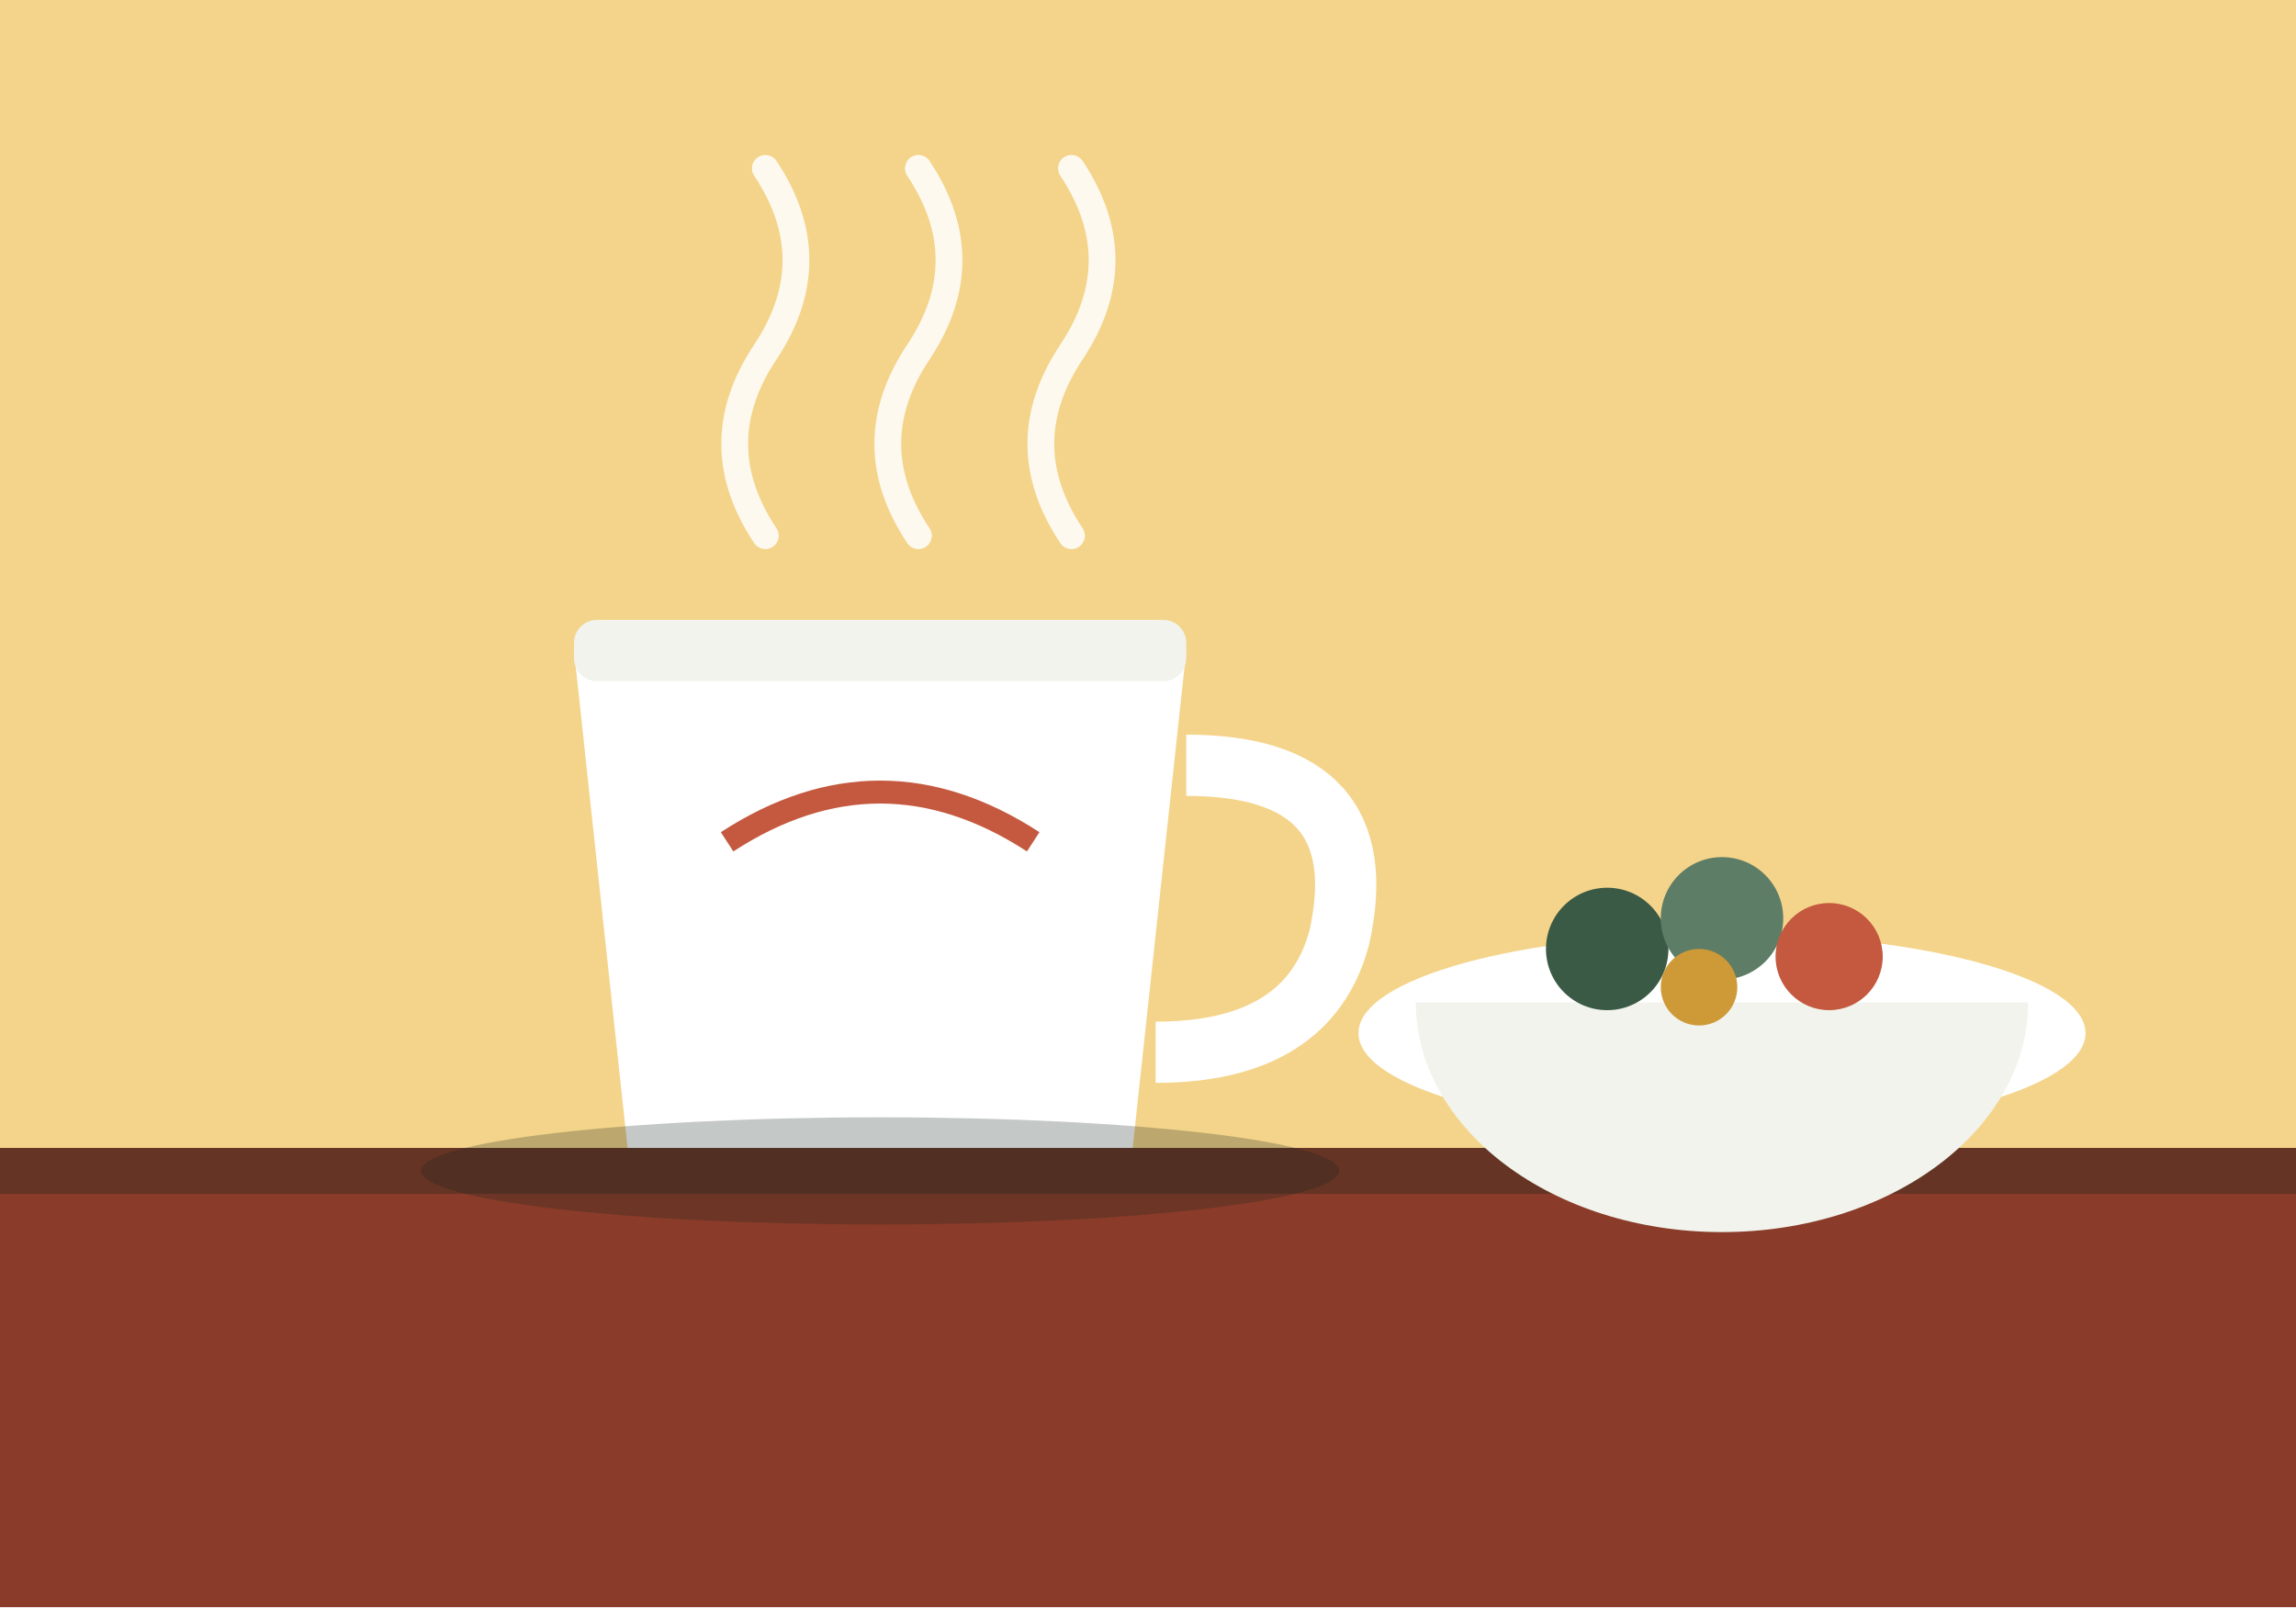
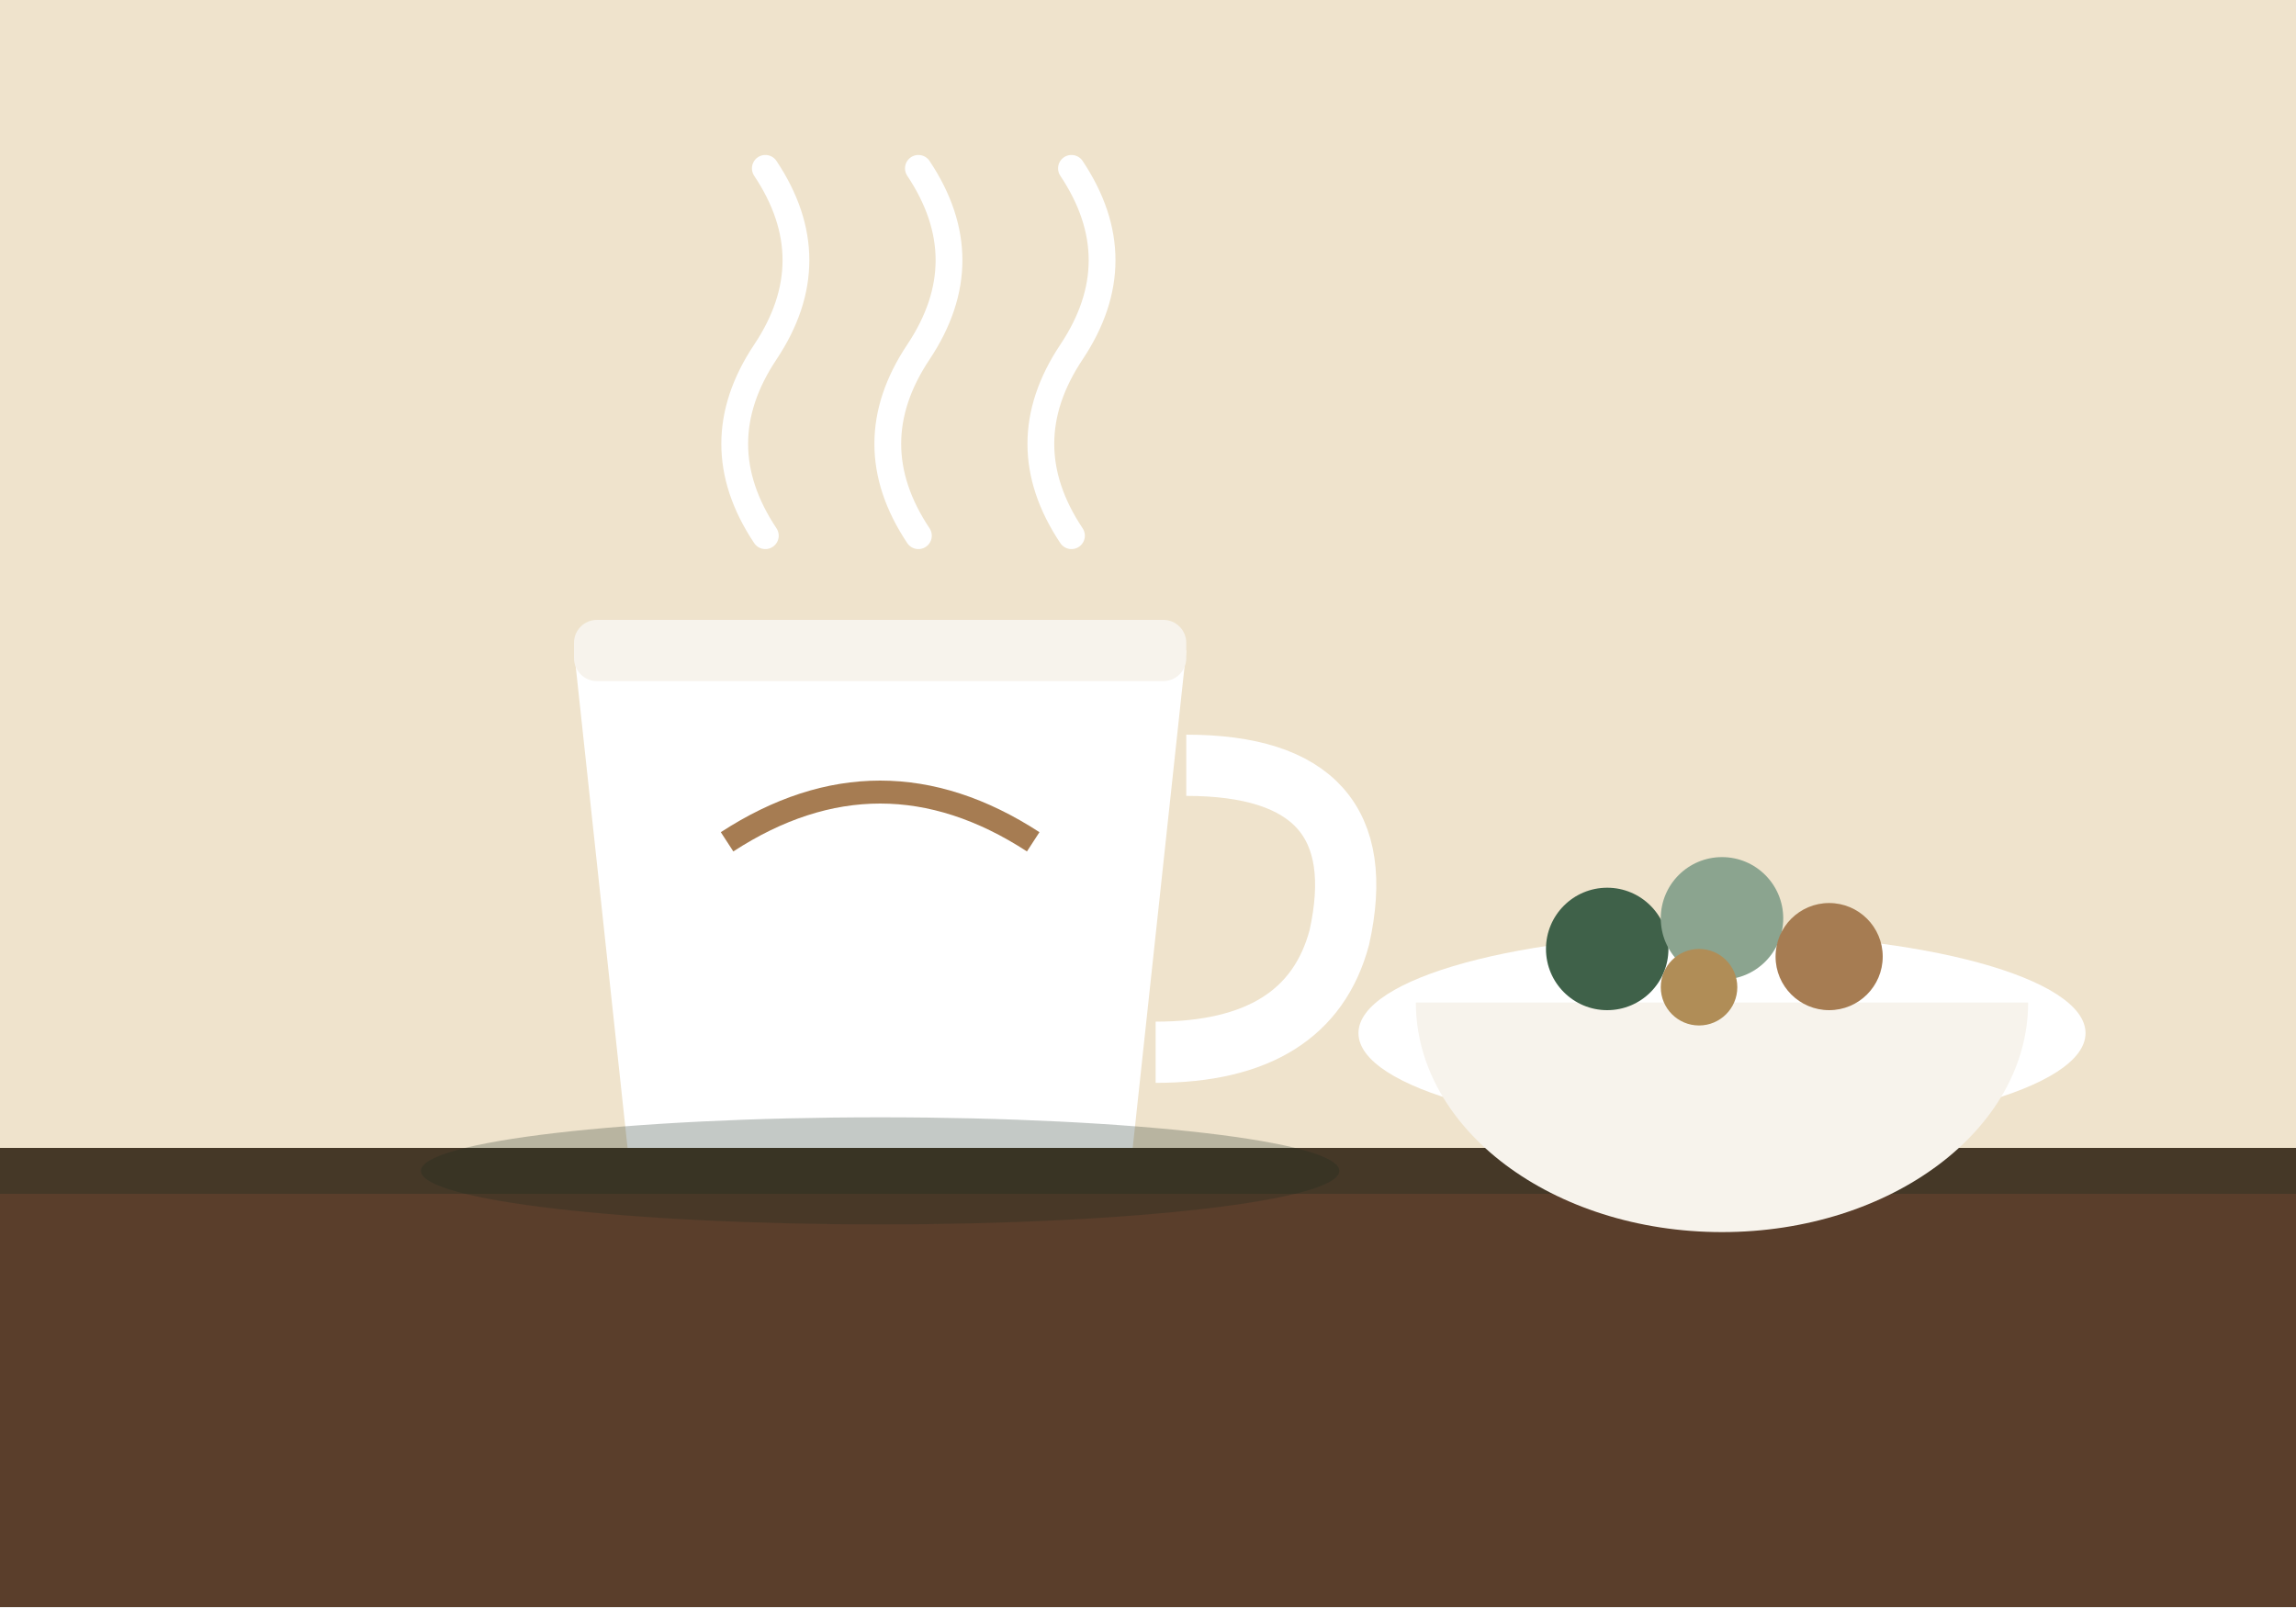
<svg xmlns="http://www.w3.org/2000/svg" viewBox="0 0 600 420" role="img" aria-label="Illustration of a steaming coffee cup and a salad bowl">
-   <rect width="600" height="420" fill="#F4D48A" />
-   <rect x="0" y="300" width="600" height="120" fill="#8A3B29" />
-   <rect x="0" y="300" width="600" height="12" fill="#12251A" opacity=".3" />
+   <style>
+ @media (prefers-reduced-motion: no-preference){
+ .bob{animation:bob 4s ease-in-out infinite;transform-box:fill-box;transform-origin:center}
+ .sway{animation:sway 5s ease-in-out infinite;transform-box:fill-box;transform-origin:bottom center}
+ .steam{animation:steam 3.2s ease-in-out infinite;opacity:0}
+ .steam.d2{animation-delay:1s}.steam.d3{animation-delay:2s}
+ .twinkle{animation:tw 2.6s ease-in-out infinite}
+ .twinkle:nth-of-type(2n){animation-delay:.8s}.twinkle:nth-of-type(3n){animation-delay:1.6s}
+ .wave{animation:wave 6s linear infinite}
+ .bx{animation:bx 3.2s ease-in-out infinite alternate}
+ .by{animation:by .8s cubic-bezier(.5,0,.5,1) infinite alternate}
+ .toss{animation:toss 2.4s ease-in-out infinite}
+ .drift{animation:drift 9s ease-in-out infinite alternate}
+ .spin{animation:spin 30s linear infinite;transform-box:fill-box;transform-origin:center}
+ }
+ @keyframes bob{50%{transform:translateY(-8px)}}
+ @keyframes sway{0%,100%{transform:rotate(-2.5deg)}50%{transform:rotate(2.5deg)}}
+ @keyframes steam{0%{opacity:0;transform:translateY(12px)}35%{opacity:.9}100%{opacity:0;transform:translateY(-26px)}}
+ @keyframes tw{0%,100%{opacity:1}50%{opacity:.45}}
+ @keyframes wave{to{transform:translateX(-60px)}}
+ @keyframes bx{from{transform:translateX(-120px)}to{transform:translateX(90px)}}
+ @keyframes by{from{transform:translateY(-40px)}to{transform:translateY(20px)}}
+ @keyframes toss{0%,100%{transform:translateY(0)}50%{transform:translateY(-34px)}}
+ @keyframes drift{to{transform:translateX(40px)}}
+ @keyframes spin{to{transform:rotate(360deg)}}
+ </style>
+   <rect width="600" height="420" fill="#EFE3CC" />
+   <rect x="0" y="300" width="600" height="120" fill="#5A3E2B" />
+   <rect x="0" y="300" width="600" height="12" fill="#15281D" opacity=".3" />
  <g transform="translate(230 170)">
    <path d="M-80 0 H80 L66 130 H-66Z" fill="#fff" />
    <path d="M80 30 q50 0 40 45 q-8 30 -48 30" fill="none" stroke="#fff" stroke-width="16" />
-     <rect x="-80" y="-8" width="160" height="16" rx="6" fill="#F1F3EC" />
-     <ellipse cx="0" cy="136" rx="120" ry="14" fill="#12251A" opacity=".25" />
-     <path d="M-40 50 q40 -26 80 0" stroke="#C4593F" stroke-width="6" fill="none" />
+     <rect x="-80" y="-8" width="160" height="16" rx="6" fill="#F7F3EC" />
+     <ellipse cx="0" cy="136" rx="120" ry="14" fill="#15281D" opacity=".25" />
+     <path d="M-40 50 q40 -26 80 0" stroke="#A67C52" stroke-width="6" fill="none" />
  </g>
-   <g stroke="#fff" stroke-width="7" stroke-linecap="round" fill="none" opacity=".85">
-     <path d="M200 140 q-16 -24 0 -48 t0 -48" />
-     <path d="M240 140 q-16 -24 0 -48 t0 -48" />
-     <path d="M280 140 q-16 -24 0 -48 t0 -48" />
+   <g stroke="#fff" stroke-width="7" stroke-linecap="round" fill="none">
+     <path class="steam" d="M200 140 q-16 -24 0 -48 t0 -48" />
+     <path class="steam d2" d="M240 140 q-16 -24 0 -48 t0 -48" />
+     <path class="steam d3" d="M280 140 q-16 -24 0 -48 t0 -48" />
  </g>
  <g transform="translate(450 270)">
    <ellipse rx="95" ry="26" fill="#fff" />
-     <path d="M-80 -8 a80 60 0 0 0 160 0Z" fill="#F1F3EC" />
-     <circle cx="-30" cy="-22" r="16" fill="#3B5A45" />
-     <circle cx="0" cy="-30" r="16" fill="#5E7D66" />
-     <circle cx="28" cy="-20" r="14" fill="#C4593F" />
-     <circle cx="-6" cy="-12" r="10" fill="#CE9A38" />
+     <path d="M-80 -8 a80 60 0 0 0 160 0Z" fill="#F7F3EC" />
+     <circle cx="-30" cy="-22" r="16" fill="#3F6149" />
+     <circle cx="0" cy="-30" r="16" fill="#8BA48F" />
+     <circle cx="28" cy="-20" r="14" fill="#A67C52" />
+     <circle cx="-6" cy="-12" r="10" fill="#B08D57" />
  </g>
</svg>
